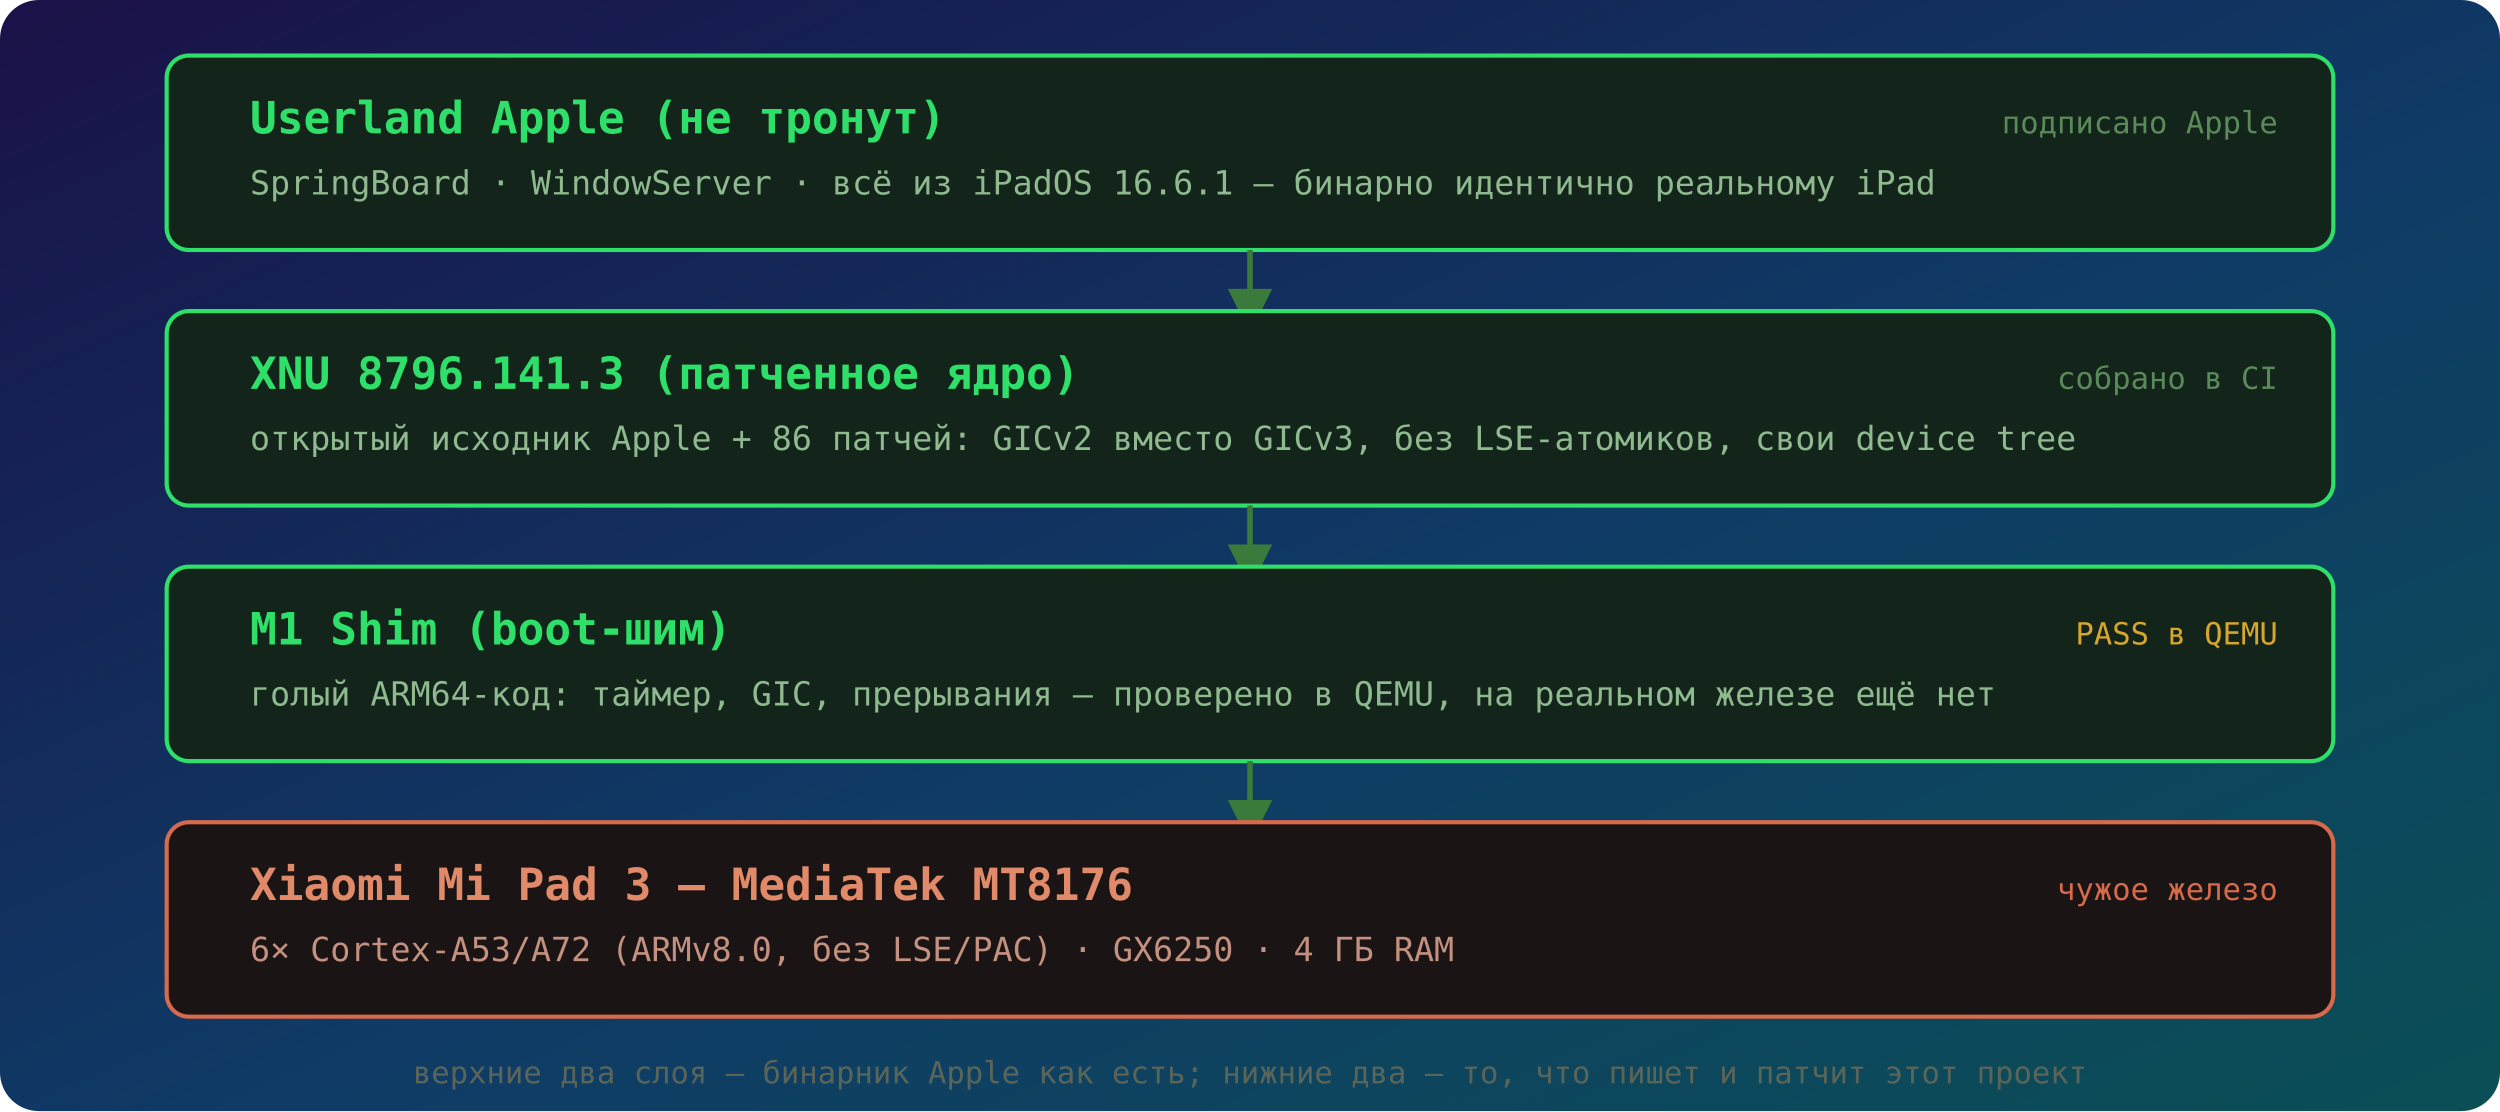
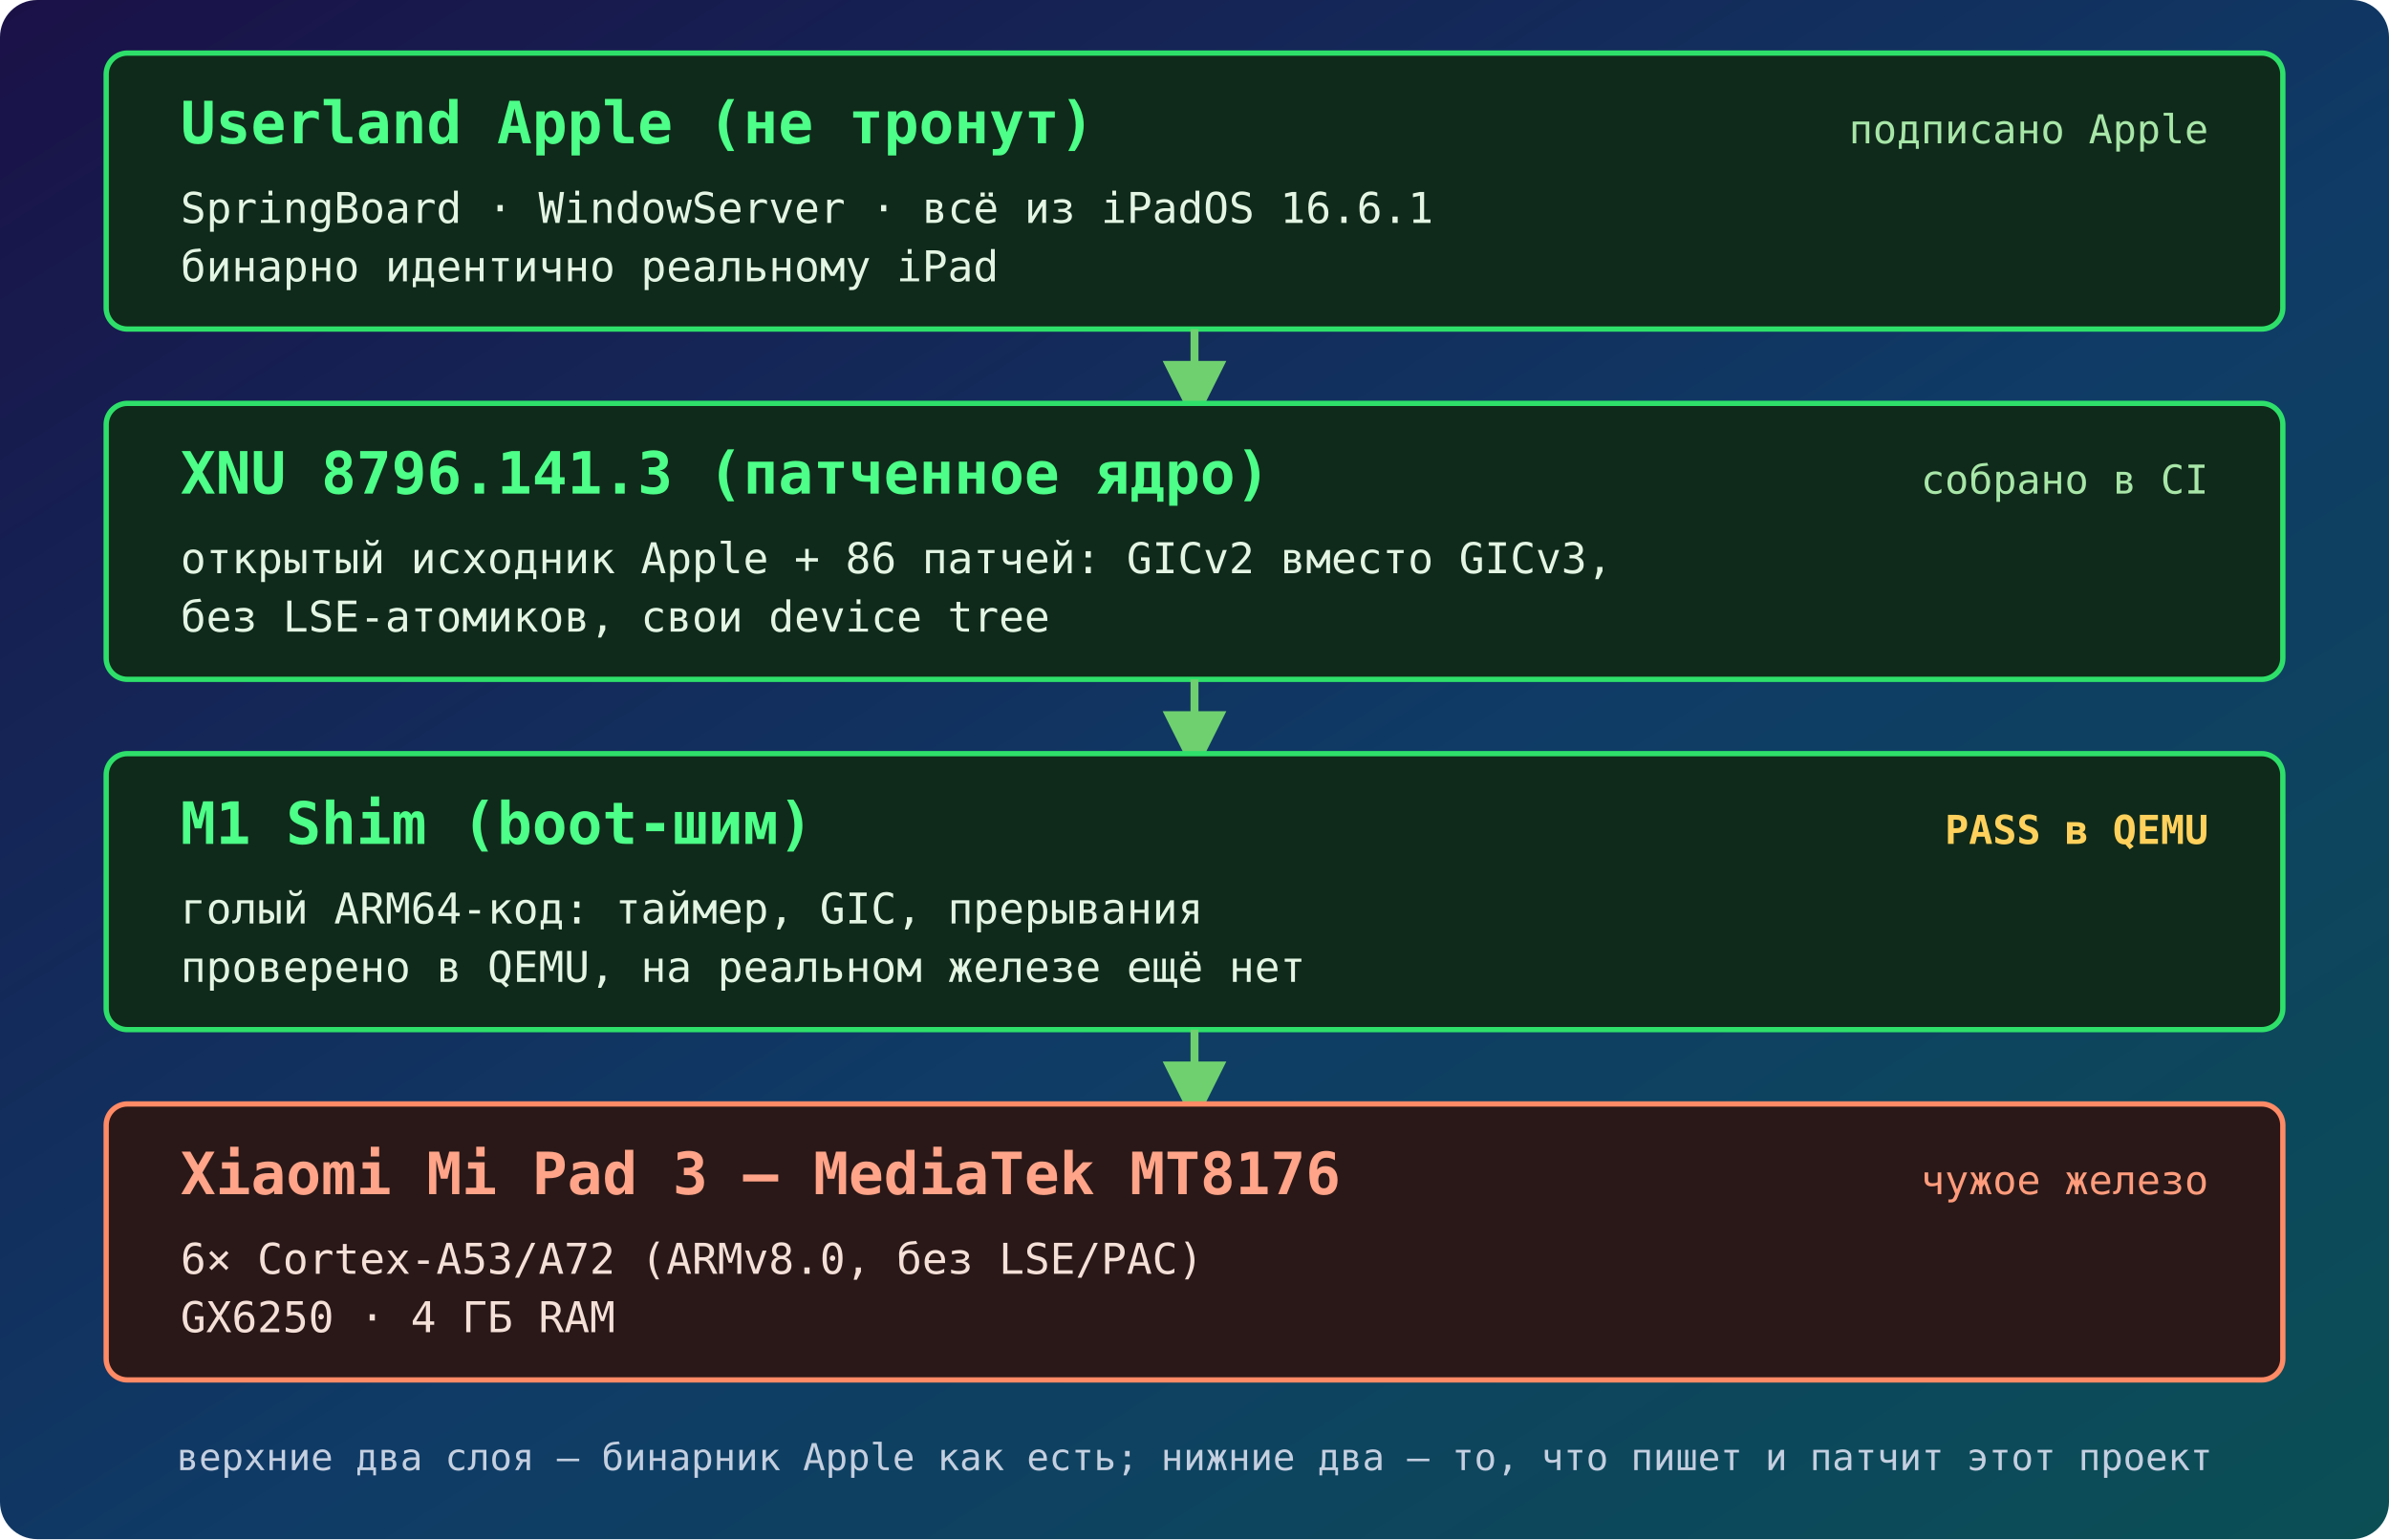
- <svg xmlns="http://www.w3.org/2000/svg" width="900" height="400" viewBox="0 0 900 400" font-family="Consolas,Menlo,monospace">
-   <rect width="900" height="400" rx="14" fill="url(#cardbg)" />
-   <rect x="60" y="20" width="780" height="70" rx="8" fill="#13241a" stroke="#2ee06a" stroke-width="1.5" />
-   <text x="90" y="48" font-size="16" fill="#2ee06a" font-weight="bold">Userland Apple (не тронут)</text>
-   <text x="90" y="70" font-size="12" fill="#8fb98f">SpringBoard · WindowServer · всё из iPadOS 16.6.1 — бинарно идентично реальному iPad</text>
-   <text x="820" y="48" font-size="11" fill="#5a8a5a" text-anchor="end">подписано Apple</text>
-   <path d="M450 90 L450 112" stroke="#3a7a3a" stroke-width="2" marker-end="url(#arrow)" />
-   <rect x="60" y="112" width="780" height="70" rx="8" fill="#13241a" stroke="#2ee06a" stroke-width="1.5" />
-   <text x="90" y="140" font-size="16" fill="#2ee06a" font-weight="bold">XNU 8796.141.3 (патченное ядро)</text>
-   <text x="90" y="162" font-size="12" fill="#8fb98f">открытый исходник Apple + 86 патчей: GICv2 вместо GICv3, без LSE-атомиков, свои device tree</text>
-   <text x="820" y="140" font-size="11" fill="#5a8a5a" text-anchor="end">собрано в CI</text>
-   <path d="M450 182 L450 204" stroke="#3a7a3a" stroke-width="2" marker-end="url(#arrow)" />
-   <rect x="60" y="204" width="780" height="70" rx="8" fill="#13241a" stroke="#2ee06a" stroke-width="1.5" />
-   <text x="90" y="232" font-size="16" fill="#2ee06a" font-weight="bold">M1 Shim (boot-шим)</text>
-   <text x="90" y="254" font-size="12" fill="#8fb98f">голый ARM64-код: таймер, GIC, прерывания — проверено в QEMU, на реальном железе ещё нет</text>
-   <text x="820" y="232" font-size="11" fill="#d7a62e" text-anchor="end">PASS в QEMU</text>
-   <path d="M450 274 L450 296" stroke="#3a7a3a" stroke-width="2" marker-end="url(#arrow)" />
-   <rect x="60" y="296" width="780" height="70" rx="8" fill="#1a1414" stroke="#d76a4a" stroke-width="1.5" />
-   <text x="90" y="324" font-size="16" fill="#e08a6a" font-weight="bold">Xiaomi Mi Pad 3 — MediaTek MT8176</text>
-   <text x="90" y="346" font-size="12" fill="#c49080">6× Cortex-A53/A72 (ARMv8.0, без LSE/PAC) · GX6250 · 4 ГБ RAM</text>
-   <text x="820" y="324" font-size="11" fill="#d76a4a" text-anchor="end">чужое железо</text>
+ <svg xmlns="http://www.w3.org/2000/svg" width="900" height="580" viewBox="0 0 900 580" font-family="Consolas,Menlo,monospace">
+   <rect width="900" height="580" rx="14" fill="url(#cardbg)" />
+   <rect x="40" y="20" width="820" height="104" rx="8" fill="#0f2a1a" stroke="#2ee06a" stroke-width="2" />
+   <text x="68" y="54" font-size="22" fill="#4dff88" font-weight="bold">Userland Apple (не тронут)</text>
+   <text x="68" y="84" font-size="16" fill="#e4f5e4">SpringBoard · WindowServer · всё из iPadOS 16.6.1</text>
+   <text x="68" y="106" font-size="16" fill="#e4f5e4">бинарно идентично реальному iPad</text>
+   <text x="832" y="54" font-size="15" fill="#a8e6a8" text-anchor="end">подписано Apple</text>
+   <path d="M450 124 L450 148" stroke="#6fd06f" stroke-width="3" marker-end="url(#arrow)" />
+   <rect x="40" y="152" width="820" height="104" rx="8" fill="#0f2a1a" stroke="#2ee06a" stroke-width="2" />
+   <text x="68" y="186" font-size="22" fill="#4dff88" font-weight="bold">XNU 8796.141.3 (патченное ядро)</text>
+   <text x="68" y="216" font-size="16" fill="#e4f5e4">открытый исходник Apple + 86 патчей: GICv2 вместо GICv3,</text>
+   <text x="68" y="238" font-size="16" fill="#e4f5e4">без LSE-атомиков, свои device tree</text>
+   <text x="832" y="186" font-size="15" fill="#a8e6a8" text-anchor="end">собрано в CI</text>
+   <path d="M450 256 L450 280" stroke="#6fd06f" stroke-width="3" marker-end="url(#arrow)" />
+   <rect x="40" y="284" width="820" height="104" rx="8" fill="#0f2a1a" stroke="#2ee06a" stroke-width="2" />
+   <text x="68" y="318" font-size="22" fill="#4dff88" font-weight="bold">M1 Shim (boot-шим)</text>
+   <text x="68" y="348" font-size="16" fill="#e4f5e4">голый ARM64-код: таймер, GIC, прерывания</text>
+   <text x="68" y="370" font-size="16" fill="#e4f5e4">проверено в QEMU, на реальном железе ещё нет</text>
+   <text x="832" y="318" font-size="15" fill="#ffd15c" text-anchor="end" font-weight="bold">PASS в QEMU</text>
+   <path d="M450 388 L450 412" stroke="#6fd06f" stroke-width="3" marker-end="url(#arrow)" />
+   <rect x="40" y="416" width="820" height="104" rx="8" fill="#2a1818" stroke="#ff8a66" stroke-width="2" />
+   <text x="68" y="450" font-size="22" fill="#ffa488" font-weight="bold">Xiaomi Mi Pad 3 — MediaTek MT8176</text>
+   <text x="68" y="480" font-size="16" fill="#f5e0d8">6× Cortex-A53/A72 (ARMv8.0, без LSE/PAC)</text>
+   <text x="68" y="502" font-size="16" fill="#f5e0d8">GX6250 · 4 ГБ RAM</text>
+   <text x="832" y="450" font-size="15" fill="#ff9c7c" text-anchor="end">чужое железо</text>
  <defs>
    <linearGradient id="cardbg" x1="0" y1="0" x2="1" y2="1">
      <stop offset="0%" stop-color="#1a1147" />
      <stop offset="55%" stop-color="#0f3b66" />
      <stop offset="100%" stop-color="#0b4f55" />
    </linearGradient>
    <marker id="arrow" markerWidth="8" markerHeight="8" refX="4" refY="4" orient="auto">
-       <path d="M0,0 L8,4 L0,8 z" fill="#3a7a3a" />
+       <path d="M0,0 L8,4 L0,8 z" fill="#6fd06f" />
    </marker>
  </defs>
-   <text x="450" y="390" font-size="11" fill="#5a655a" text-anchor="middle">верхние два слоя — бинарник Apple как есть; нижние два — то, что пишет и патчит этот проект</text>
+   <text x="450" y="554" font-size="14" fill="#c4cfe0" text-anchor="middle">верхние два слоя — бинарник Apple как есть; нижние два — то, что пишет и патчит этот проект</text>
</svg>
